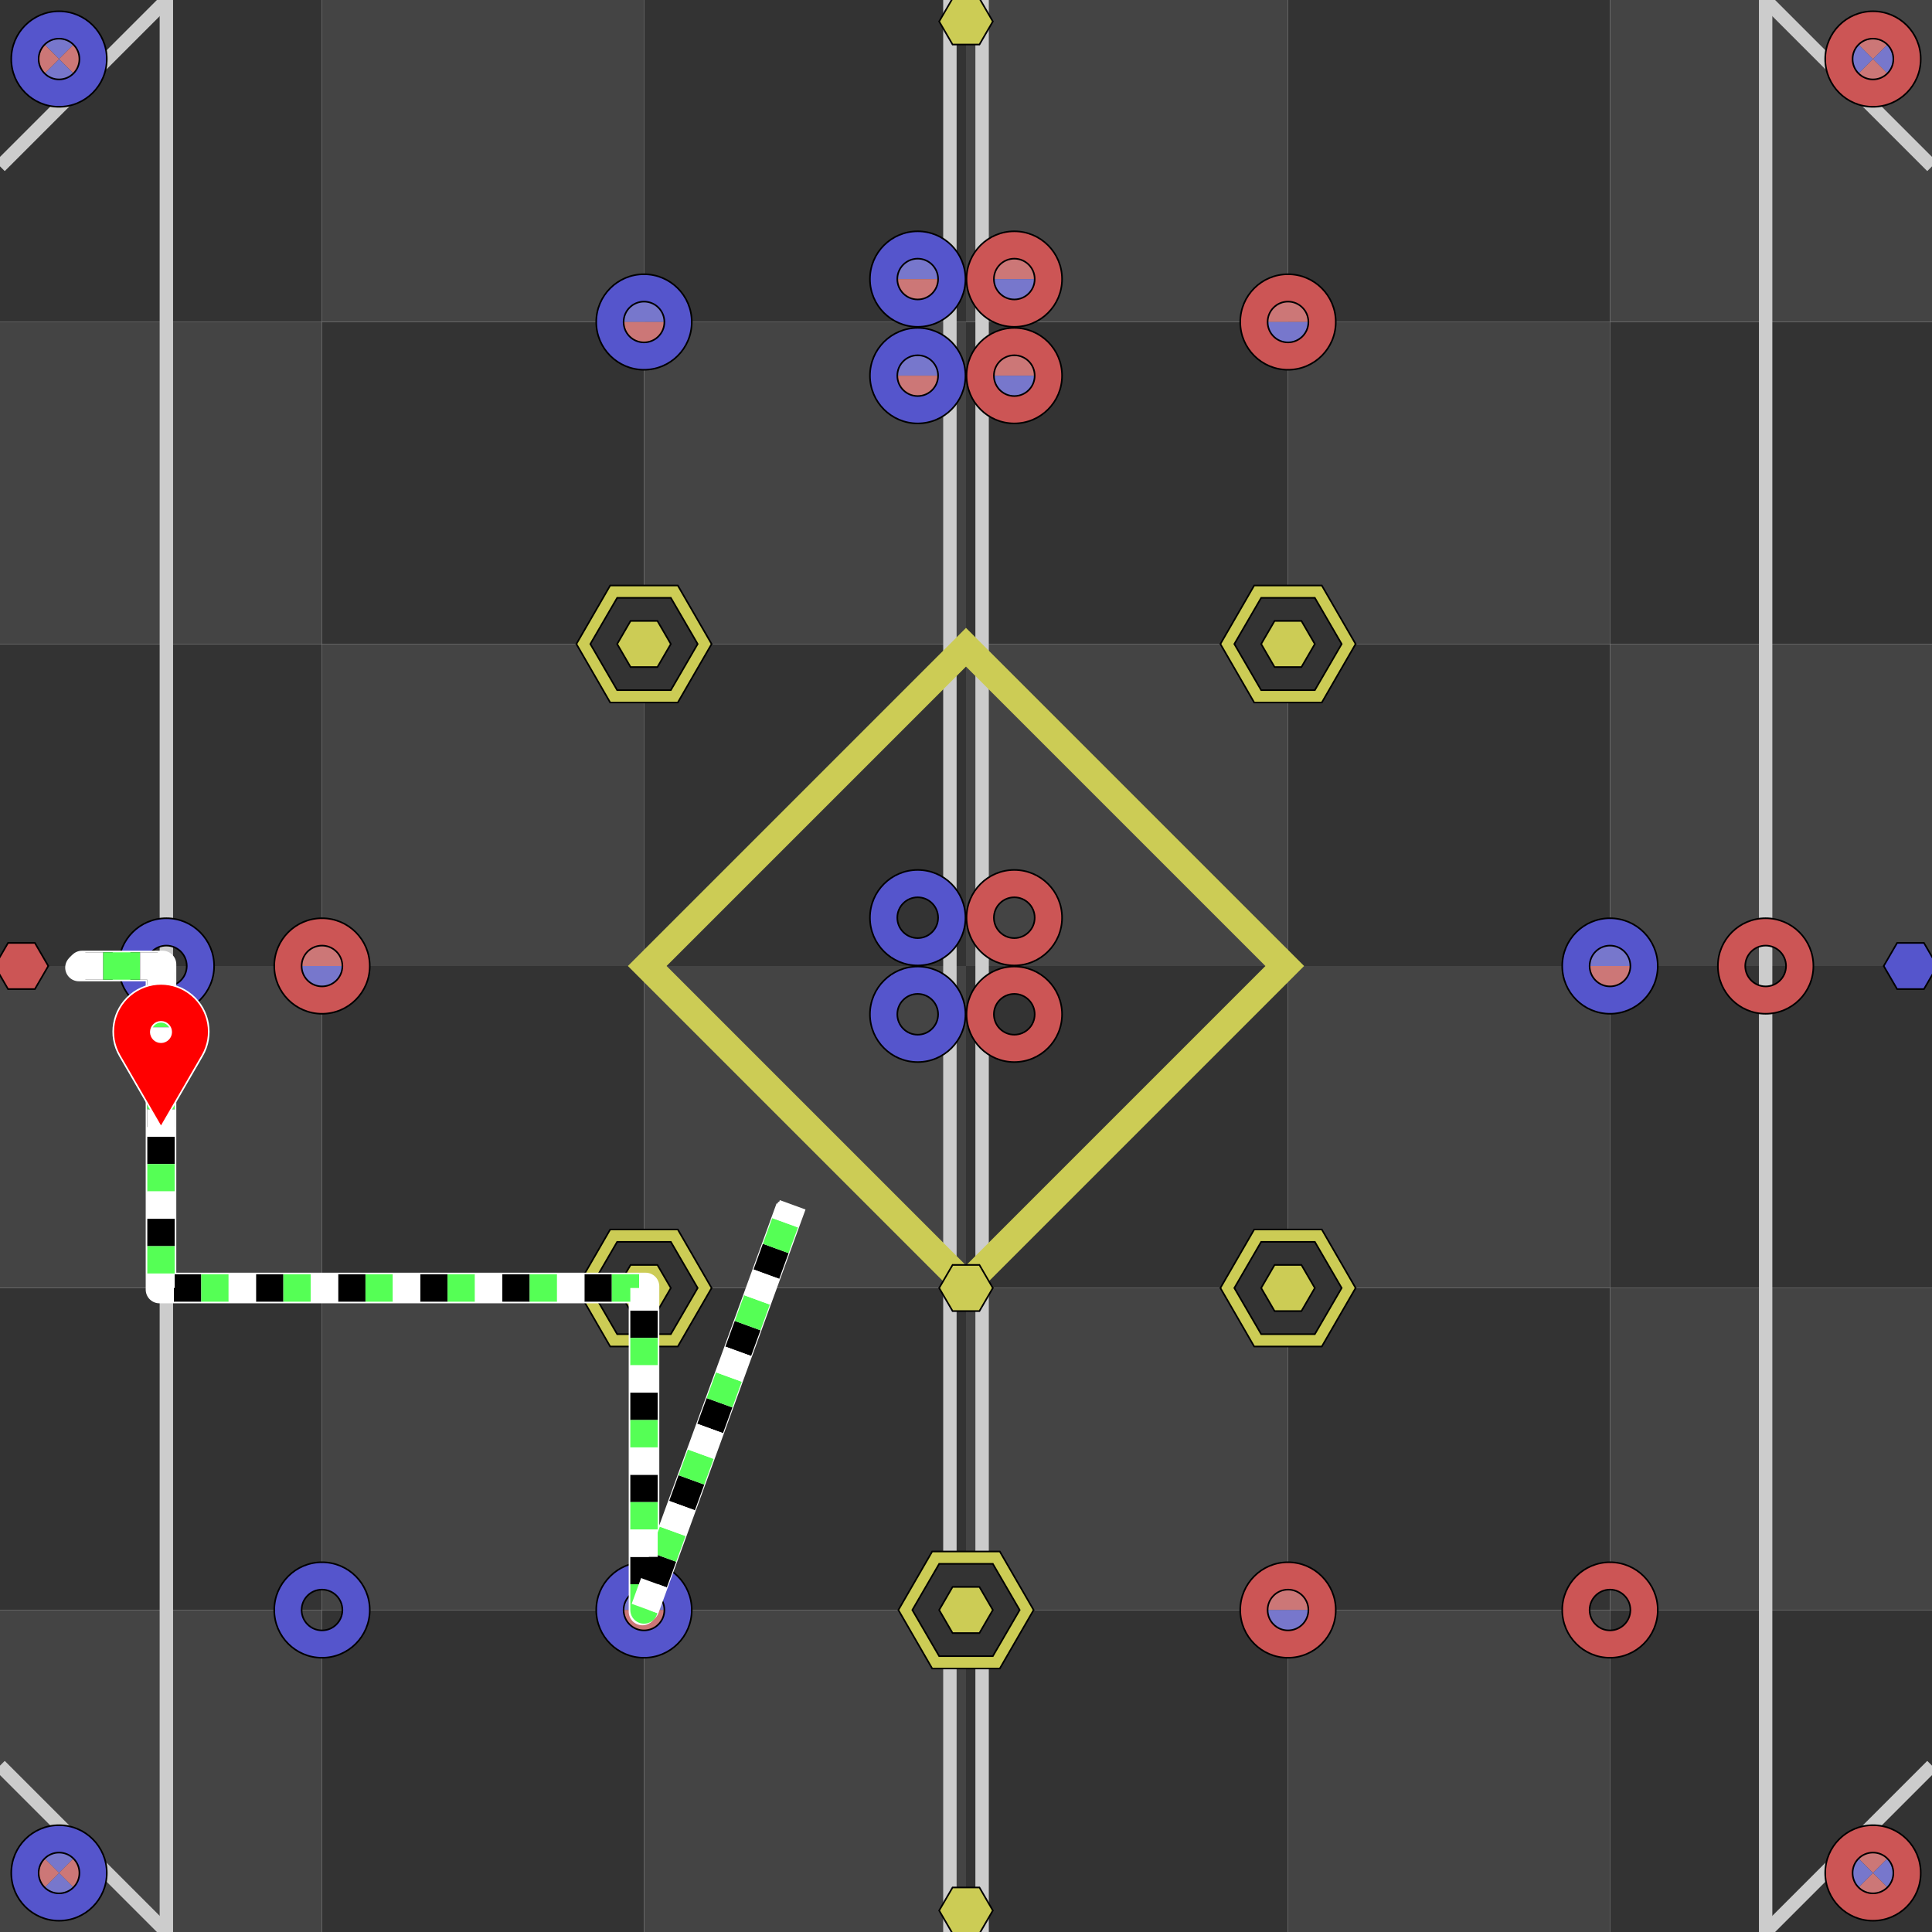
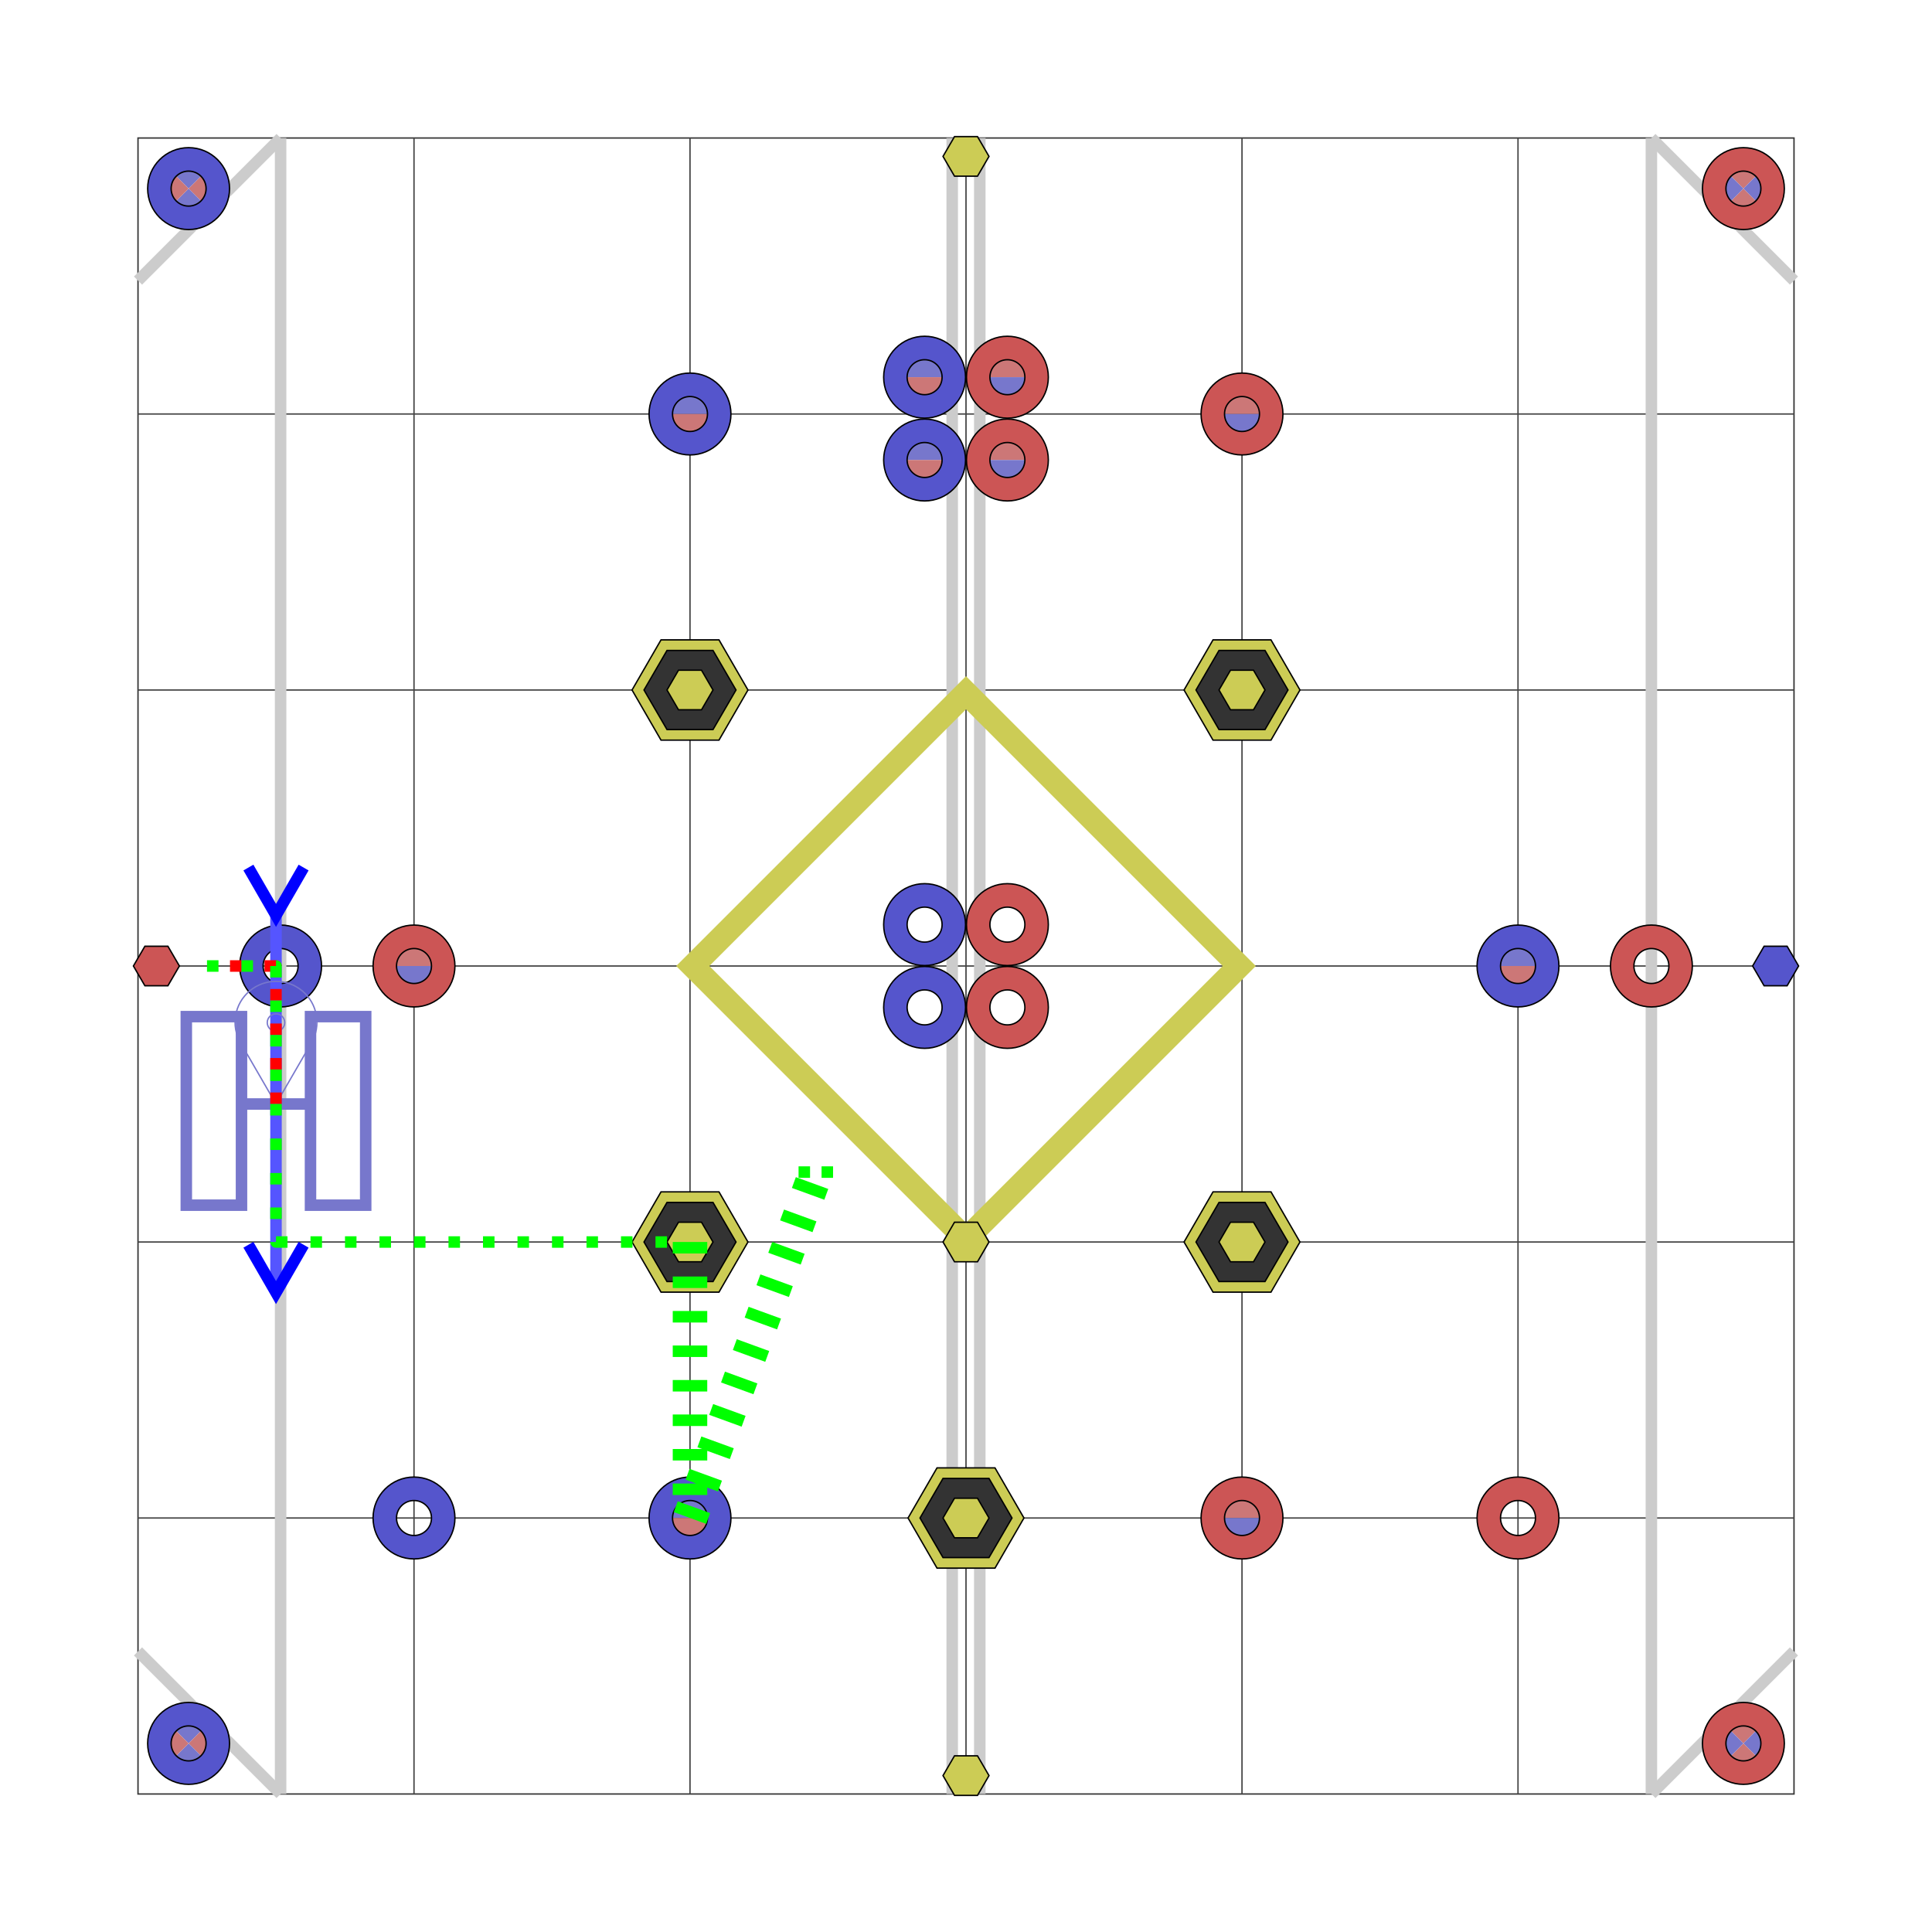
- <svg xmlns="http://www.w3.org/2000/svg" version="1.1" width="600" height="600" viewBox="-1800 -1800 3600 3600">
+ <svg xmlns="http://www.w3.org/2000/svg" version="1.1" width="600" height="600" viewBox="-2100 -2100 4200 4200">
  <g transform="scale(1, -1)">
-     <rect x="-1800" y="-1800" width="600" height="600" fill="#444444" />
-     <rect x="-1800" y="-1200" width="600" height="600" fill="#333333" />
-     <rect x="-1800" y="-600" width="600" height="600" fill="#444444" />
-     <rect x="-1800" y="0" width="600" height="600" fill="#333333" />
-     <rect x="-1800" y="600" width="600" height="600" fill="#444444" />
-     <rect x="-1800" y="1200" width="600" height="600" fill="#333333" />
-     <rect x="-1200" y="-1800" width="600" height="600" fill="#333333" />
-     <rect x="-1200" y="-1200" width="600" height="600" fill="#444444" />
-     <rect x="-1200" y="-600" width="600" height="600" fill="#333333" />
-     <rect x="-1200" y="0" width="600" height="600" fill="#444444" />
-     <rect x="-1200" y="600" width="600" height="600" fill="#333333" />
-     <rect x="-1200" y="1200" width="600" height="600" fill="#444444" />
-     <rect x="-600" y="-1800" width="600" height="600" fill="#444444" />
-     <rect x="-600" y="-1200" width="600" height="600" fill="#333333" />
-     <rect x="-600" y="-600" width="600" height="600" fill="#444444" />
-     <rect x="-600" y="0" width="600" height="600" fill="#333333" />
-     <rect x="-600" y="600" width="600" height="600" fill="#444444" />
-     <rect x="-600" y="1200" width="600" height="600" fill="#333333" />
-     <rect x="0" y="-1800" width="600" height="600" fill="#333333" />
-     <rect x="0" y="-1200" width="600" height="600" fill="#444444" />
-     <rect x="0" y="-600" width="600" height="600" fill="#333333" />
-     <rect x="0" y="0" width="600" height="600" fill="#444444" />
-     <rect x="0" y="600" width="600" height="600" fill="#333333" />
-     <rect x="0" y="1200" width="600" height="600" fill="#444444" />
-     <rect x="600" y="-1800" width="600" height="600" fill="#444444" />
-     <rect x="600" y="-1200" width="600" height="600" fill="#333333" />
-     <rect x="600" y="-600" width="600" height="600" fill="#444444" />
-     <rect x="600" y="0" width="600" height="600" fill="#333333" />
-     <rect x="600" y="600" width="600" height="600" fill="#444444" />
-     <rect x="600" y="1200" width="600" height="600" fill="#333333" />
-     <rect x="1200" y="-1800" width="600" height="600" fill="#333333" />
-     <rect x="1200" y="-1200" width="600" height="600" fill="#444444" />
-     <rect x="1200" y="-600" width="600" height="600" fill="#333333" />
-     <rect x="1200" y="0" width="600" height="600" fill="#444444" />
-     <rect x="1200" y="600" width="600" height="600" fill="#333333" />
-     <rect x="1200" y="1200" width="600" height="600" fill="#444444" />
+     <rect x="-2100" y="-2100" width="4200" height="4200" fill="#ffffff" />
+     <rect x="-1800" y="-1800" width="3600" height="3600" fill="none" stroke="#333333" stroke-width="3" />
+     <line x1="-1800" y1="-1200" x2="1800" y2="-1200" stroke="#444444" stroke-width="3" />
+     <line x1="-1800" y1="-600" x2="1800" y2="-600" stroke="#444444" stroke-width="3" />
+     <line x1="-1800" y1="0" x2="1800" y2="0" stroke="#444444" stroke-width="3" />
+     <line x1="-1800" y1="600" x2="1800" y2="600" stroke="#444444" stroke-width="3" />
+     <line x1="-1800" y1="1200" x2="1800" y2="1200" stroke="#444444" stroke-width="3" />
+     <line x1="-1200" y1="-1800" x2="-1200" y2="1800" stroke="#444444" stroke-width="3" />
+     <line x1="-600" y1="-1800" x2="-600" y2="1800" stroke="#444444" stroke-width="3" />
+     <line x1="0" y1="-1800" x2="0" y2="1800" stroke="#444444" stroke-width="3" />
+     <line x1="600" y1="-1800" x2="600" y2="1800" stroke="#444444" stroke-width="3" />
+     <line x1="1200" y1="-1800" x2="1200" y2="1800" stroke="#444444" stroke-width="3" />
    <line x1="-1490" y1="-1800" x2="-1490" y2="1800" stroke="#cccccc" stroke-width="25" />
    <line x1="-30" y1="-1800" x2="-30" y2="1800" stroke="#cccccc" stroke-width="25" />
    <line x1="30" y1="-1800" x2="30" y2="1800" stroke="#cccccc" stroke-width="25" />
    <line x1="1490" y1="-1800" x2="1490" y2="1800" stroke="#cccccc" stroke-width="25" />
    <line x1="-1800" y1="-1490" x2="-1490" y2="-1800" stroke="#cccccc" stroke-width="25" />
    <line x1="1800" y1="-1490" x2="1490" y2="-1800" stroke="#cccccc" stroke-width="25" />
    <line x1="-1800" y1="1490" x2="-1490" y2="1800" stroke="#cccccc" stroke-width="25" />
    <line x1="1800" y1="1490" x2="1490" y2="1800" stroke="#cccccc" stroke-width="25" />
    <rect x="-420" y="-420" width="840" height="840" transform="rotate(45)" stroke="#cccc55" fill="none" stroke-width="51" />
    <polygon points="-1710,0 -1735,43 -1785,43 -1810,0 -1785,-43 -1735,-43" fill="#cc5555" stroke="#000000" stroke-width="3" />
    <polygon points="1810,0 1785,43 1735,43 1710,0 1735,-43 1785,-43" fill="#5555cc" stroke="#000000" stroke-width="3" />
    <polygon points="50,1760 25,1803 -25,1803 -50,1760 -25,1717 25,1717" fill="#cccc55" stroke="#000000" stroke-width="3" />
    <polygon points="50,-600 25,-557 -25,-557 -50,-600 -25,-643 25,-643" fill="#cccc55" stroke="#000000" stroke-width="3" />
    <polygon points="50,-1760 25,-1717 -25,-1717 -50,-1760 -25,-1803 25,-1803" fill="#cccc55" stroke="#000000" stroke-width="3" />
    <polygon points="-474,600 -537,709 -663,709 -726,600 -663,491 -537,491" fill="#cccc55" stroke="#000000" stroke-width="3" />
    <polygon points="-500,600 -550,686 -650,686 -700,600 -650,514 -550,514" fill="#333333" stroke="#000000" stroke-width="3" />
    <polygon points="-550,600 -575,643 -625,643 -650,600 -625,557 -575,557" fill="#cccc55" stroke="#000000" stroke-width="3" />
    <polygon points="726,600 663,709 537,709 474,600 537,491 663,491" fill="#cccc55" stroke="#000000" stroke-width="3" />
    <polygon points="700,600 650,686 550,686 500,600 550,514 650,514" fill="#333333" stroke="#000000" stroke-width="3" />
    <polygon points="650,600 625,643 575,643 550,600 575,557 625,557" fill="#cccc55" stroke="#000000" stroke-width="3" />
    <polygon points="-474,-600 -537,-491 -663,-491 -726,-600 -663,-709 -537,-709" fill="#cccc55" stroke="#000000" stroke-width="3" />
    <polygon points="-500,-600 -550,-514 -650,-514 -700,-600 -650,-686 -550,-686" fill="#333333" stroke="#000000" stroke-width="3" />
    <polygon points="-550,-600 -575,-557 -625,-557 -650,-600 -625,-643 -575,-643" fill="#cccc55" stroke="#000000" stroke-width="3" />
    <polygon points="726,-600 663,-491 537,-491 474,-600 537,-709 663,-709" fill="#cccc55" stroke="#000000" stroke-width="3" />
    <polygon points="700,-600 650,-514 550,-514 500,-600 550,-686 650,-686" fill="#333333" stroke="#000000" stroke-width="3" />
    <polygon points="650,-600 625,-557 575,-557 550,-600 575,-643 625,-643" fill="#cccc55" stroke="#000000" stroke-width="3" />
    <polygon points="126,-1200 63,-1091 -63,-1091 -126,-1200 -63,-1309 63,-1309" fill="#cccc55" stroke="#000000" stroke-width="3" />
    <polygon points="100,-1200 50,-1114 -50,-1114 -100,-1200 -50,-1286 50,-1286" fill="#333333" stroke="#000000" stroke-width="3" />
    <polygon points="50,-1200 25,-1157 -25,-1157 -50,-1200 -25,-1243 25,-1243" fill="#cccc55" stroke="#000000" stroke-width="3" />
    <path d="M 1690,1690 l -63,63 a 89,89 0 0,0 126,0 z" fill="#cc7777" />
    <path d="M 1690,1690 l 63,63 a 89,89 0 0,0 0,-126 z" fill="#7777cc" />
    <path d="M 1690,1690 l 63,-63 a 89,89 0 0,0 -126,0 z" fill="#cc7777" />
    <path d="M 1690,1690 l -63,-63 a 89,89 0 0,0 0,126 z" fill="#7777cc" />
    <path d="M 1601,1690 a 89 89 0 0 0 178 0 a 89 89 0 0 0 -178 0 z m 51 0 a 38 38 0 0 0 76 0 a 38 38 0 0 0 -76 0 z" fill="#cc5555" stroke="#000000" stroke-width="3" fill-rule="evenodd" />
    <path d="M 1690,-1690 l -63,63 a 89,89 0 0,0 126,0 z" fill="#cc7777" />
    <path d="M 1690,-1690 l 63,63 a 89,89 0 0,0 0,-126 z" fill="#7777cc" />
    <path d="M 1690,-1690 l 63,-63 a 89,89 0 0,0 -126,0 z" fill="#cc7777" />
    <path d="M 1690,-1690 l -63,-63 a 89,89 0 0,0 0,126 z" fill="#7777cc" />
    <path d="M 1601,-1690 a 89 89 0 0 0 178 0 a 89 89 0 0 0 -178 0 z m 51 0 a 38 38 0 0 0 76 0 a 38 38 0 0 0 -76 0 z" fill="#cc5555" stroke="#000000" stroke-width="3" fill-rule="evenodd" />
    <path d="M -1690,1690 l -63,63 a 89,89 0 0,0 126,0 z" fill="#7777cc" />
    <path d="M -1690,1690 l 63,63 a 89,89 0 0,0 0,-126 z" fill="#cc7777" />
    <path d="M -1690,1690 l 63,-63 a 89,89 0 0,0 -126,0 z" fill="#7777cc" />
    <path d="M -1690,1690 l -63,-63 a 89,89 0 0,0 0,126 z" fill="#cc7777" />
    <path d="M -1779,1690 a 89 89 0 0 0 178 0 a 89 89 0 0 0 -178 0 z m 51 0 a 38 38 0 0 0 76 0 a 38 38 0 0 0 -76 0 z" fill="#5555cc" stroke="#000000" stroke-width="3" fill-rule="evenodd" />
    <path d="M -1690,-1690 l -63,63 a 89,89 0 0,0 126,0 z" fill="#7777cc" />
    <path d="M -1690,-1690 l 63,63 a 89,89 0 0,0 0,-126 z" fill="#cc7777" />
    <path d="M -1690,-1690 l 63,-63 a 89,89 0 0,0 -126,0 z" fill="#7777cc" />
    <path d="M -1690,-1690 l -63,-63 a 89,89 0 0,0 0,126 z" fill="#cc7777" />
    <path d="M -1779,-1690 a 89 89 0 0 0 178 0 a 89 89 0 0 0 -178 0 z m 51 0 a 38 38 0 0 0 76 0 a 38 38 0 0 0 -76 0 z" fill="#5555cc" stroke="#000000" stroke-width="3" fill-rule="evenodd" />
    <path d="M 1,1280 a 89,89 0 1,0 178,0" fill="#cc7777" />
    <path d="M 1,1280 a 89,89 0 1,1 178,0" fill="#7777cc" />
    <path d="M 1,1280 a 89 89 0 0 0 178 0 a 89 89 0 0 0 -178 0 z m 51 0 a 38 38 0 0 0 76 0 a 38 38 0 0 0 -76 0 z" fill="#cc5555" stroke="#000000" stroke-width="3" fill-rule="evenodd" />
    <path d="M 511,1200 a 89,89 0 1,0 178,0" fill="#cc7777" />
    <path d="M 511,1200 a 89,89 0 1,1 178,0" fill="#7777cc" />
    <path d="M 511,1200 a 89 89 0 0 0 178 0 a 89 89 0 0 0 -178 0 z m 51 0 a 38 38 0 0 0 76 0 a 38 38 0 0 0 -76 0 z" fill="#cc5555" stroke="#000000" stroke-width="3" fill-rule="evenodd" />
    <path d="M 1,1100 a 89,89 0 1,0 178,0" fill="#cc7777" />
    <path d="M 1,1100 a 89,89 0 1,1 178,0" fill="#7777cc" />
    <path d="M 1,1100 a 89 89 0 0 0 178 0 a 89 89 0 0 0 -178 0 z m 51 0 a 38 38 0 0 0 76 0 a 38 38 0 0 0 -76 0 z" fill="#cc5555" stroke="#000000" stroke-width="3" fill-rule="evenodd" />
    <path d="M -1289,0 a 89,89 0 1,0 178,0" fill="#cc7777" />
    <path d="M -1289,0 a 89,89 0 1,1 178,0" fill="#7777cc" />
    <path d="M -1289,0 a 89 89 0 0 0 178 0 a 89 89 0 0 0 -178 0 z m 51 0 a 38 38 0 0 0 76 0 a 38 38 0 0 0 -76 0 z" fill="#cc5555" stroke="#000000" stroke-width="3" fill-rule="evenodd" />
    <path d="M 511,-1200 a 89,89 0 1,0 178,0" fill="#cc7777" />
    <path d="M 511,-1200 a 89,89 0 1,1 178,0" fill="#7777cc" />
    <path d="M 511,-1200 a 89 89 0 0 0 178 0 a 89 89 0 0 0 -178 0 z m 51 0 a 38 38 0 0 0 76 0 a 38 38 0 0 0 -76 0 z" fill="#cc5555" stroke="#000000" stroke-width="3" fill-rule="evenodd" />
    <path d="M -179,1280 a 89,89 0 1,0 178,0" fill="#7777cc" />
    <path d="M -179,1280 a 89,89 0 1,1 178,0" fill="#cc7777" />
    <path d="M -179,1280 a 89 89 0 0 0 178 0 a 89 89 0 0 0 -178 0 z m 51 0 a 38 38 0 0 0 76 0 a 38 38 0 0 0 -76 0 z" fill="#5555cc" stroke="#000000" stroke-width="3" fill-rule="evenodd" />
    <path d="M -689,1200 a 89,89 0 1,0 178,0" fill="#7777cc" />
    <path d="M -689,1200 a 89,89 0 1,1 178,0" fill="#cc7777" />
    <path d="M -689,1200 a 89 89 0 0 0 178 0 a 89 89 0 0 0 -178 0 z m 51 0 a 38 38 0 0 0 76 0 a 38 38 0 0 0 -76 0 z" fill="#5555cc" stroke="#000000" stroke-width="3" fill-rule="evenodd" />
    <path d="M -179,1100 a 89,89 0 1,0 178,0" fill="#7777cc" />
    <path d="M -179,1100 a 89,89 0 1,1 178,0" fill="#cc7777" />
    <path d="M -179,1100 a 89 89 0 0 0 178 0 a 89 89 0 0 0 -178 0 z m 51 0 a 38 38 0 0 0 76 0 a 38 38 0 0 0 -76 0 z" fill="#5555cc" stroke="#000000" stroke-width="3" fill-rule="evenodd" />
    <path d="M 1111,0 a 89,89 0 1,0 178,0" fill="#7777cc" />
    <path d="M 1111,0 a 89,89 0 1,1 178,0" fill="#cc7777" />
    <path d="M 1111,0 a 89 89 0 0 0 178 0 a 89 89 0 0 0 -178 0 z m 51 0 a 38 38 0 0 0 76 0 a 38 38 0 0 0 -76 0 z" fill="#5555cc" stroke="#000000" stroke-width="3" fill-rule="evenodd" />
    <path d="M -689,-1200 a 89,89 0 1,0 178,0" fill="#7777cc" />
    <path d="M -689,-1200 a 89,89 0 1,1 178,0" fill="#cc7777" />
    <path d="M -689,-1200 a 89 89 0 0 0 178 0 a 89 89 0 0 0 -178 0 z m 51 0 a 38 38 0 0 0 76 0 a 38 38 0 0 0 -76 0 z" fill="#5555cc" stroke="#000000" stroke-width="3" fill-rule="evenodd" />
    <path d="M 1,90 a 89 89 0 0 0 178 0 a 89 89 0 0 0 -178 0 z m 51 0 a 38 38 0 0 0 76 0 a 38 38 0 0 0 -76 0 z" fill="#cc5555" stroke="#000000" stroke-width="3" fill-rule="evenodd" />
    <path d="M 1401,0 a 89 89 0 0 0 178 0 a 89 89 0 0 0 -178 0 z m 51 0 a 38 38 0 0 0 76 0 a 38 38 0 0 0 -76 0 z" fill="#cc5555" stroke="#000000" stroke-width="3" fill-rule="evenodd" />
    <path d="M 1,-90 a 89 89 0 0 0 178 0 a 89 89 0 0 0 -178 0 z m 51 0 a 38 38 0 0 0 76 0 a 38 38 0 0 0 -76 0 z" fill="#cc5555" stroke="#000000" stroke-width="3" fill-rule="evenodd" />
    <path d="M 1111,-1200 a 89 89 0 0 0 178 0 a 89 89 0 0 0 -178 0 z m 51 0 a 38 38 0 0 0 76 0 a 38 38 0 0 0 -76 0 z" fill="#cc5555" stroke="#000000" stroke-width="3" fill-rule="evenodd" />
    <path d="M -179,90 a 89 89 0 0 0 178 0 a 89 89 0 0 0 -178 0 z m 51 0 a 38 38 0 0 0 76 0 a 38 38 0 0 0 -76 0 z" fill="#5555cc" stroke="#000000" stroke-width="3" fill-rule="evenodd" />
    <path d="M -1579,0 a 89 89 0 0 0 178 0 a 89 89 0 0 0 -178 0 z m 51 0 a 38 38 0 0 0 76 0 a 38 38 0 0 0 -76 0 z" fill="#5555cc" stroke="#000000" stroke-width="3" fill-rule="evenodd" />
    <path d="M -179,-90 a 89 89 0 0 0 178 0 a 89 89 0 0 0 -178 0 z m 51 0 a 38 38 0 0 0 76 0 a 38 38 0 0 0 -76 0 z" fill="#5555cc" stroke="#000000" stroke-width="3" fill-rule="evenodd" />
    <path d="M -1289,-1200 a 89 89 0 0 0 178 0 a 89 89 0 0 0 -178 0 z m 51 0 a 38 38 0 0 0 76 0 a 38 38 0 0 0 -76 0 z" fill="#5555cc" stroke="#000000" stroke-width="3" fill-rule="evenodd" />
-     <polyline points="-1497,-297 -1497,3 -1647,3 -1497,3 -1497,-597 -597,-597 -597,-1197 -323,-445" fill="none" stroke="#ffffff" stroke-width="51" stroke-linejoin="round" />
-     <polyline points="-1503,-303 -1503,-3 -1653,-3 -1503,-3 -1503,-603 -603,-603 -603,-1203 -329,-451" fill="none" stroke="#ffffff" stroke-width="51" stroke-linejoin="round" />
-     <polyline points="-1500,-300 -1500,0 -1650,0 -1500,0 -1500,-600 -600,-600 -600,-1200 -326,-448" fill="none" stroke="#000000" stroke-width="51" stroke-dasharray="51,102" stroke-linejoin="round" />
-     <polyline points="-1500,-300 -1500,0 -1650,0 -1500,0 -1500,-600 -600,-600 -600,-1200 -326,-448" fill="none" stroke="#55ff55" stroke-width="51" stroke-dasharray="51,102" stroke-dashoffset="102" stroke-linejoin="round" />
-     <polyline points="-1500,-300 -1500,0 -1650,0 -1500,0 -1500,-600 -600,-600 -600,-1200 -326,-448" fill="none" stroke="#ffffff" stroke-width="51" stroke-dasharray="51,102" stroke-dashoffset="51" stroke-linejoin="round" />
-     <path d="M -1500,-300 l -77 133 a 89 89 0 1 0 154 0 z m -19 177 a 19 19 0 0 0 38 0 a 19 19 0 0 0 -38 0 z" fill="#ff0000" stroke="#ffffff" stroke-width="3" fill-rule="evenodd" />
+     <g transform="translate(-1500 -300)  rotate(-180)">
+       <rect x="-195" y="-190" width="120" height="410" fill="none" stroke="#7777cc" stroke-width="25" />
+       <rect x="75" y="-190" width="120" height="410" fill="none" stroke="#7777cc" stroke-width="25" />
+       <line x1="-75" y1="0" x2="75" y2="0" stroke="#7777cc" stroke-width="25" />
+       <line x1="0" y1="-410" x2="0" y2="410" stroke="#5555ff" stroke-width="25" />
+       <polyline points="-60,306 0,410 60,306" fill="none" stroke="#0000ff" stroke-width="25" />
+       <polyline points="-60,-514 0,-410 60,-514" fill="none" stroke="#0000ff" stroke-width="25" />
+     </g>
+     <path d="M -1500,-300 l -77 133 a 89 89 0 1 0 154 0 z m -19 177 a 19 19 0 0 0 38 0 a 19 19 0 0 0 -38 0 z" fill="none" stroke="#7777cc" stroke-width="3" fill-rule="evenodd" />
+     <polyline points="-1500,-300 -1500,0 -1650,0" fill="none" stroke="#ff0000" stroke-width="25" stroke-dasharray="25,50" stroke-linejoin="round" stroke-dashoffset="0">
+       <animate attributeName="stroke-dashoffset" values="75;0" dur="1000ms" repeatCount="indefinite" />
+     </polyline>
+     <polyline points="-1650,0 -1500,0 -1500,-600 -600,-600" fill="none" stroke="#00ff00" stroke-width="25" stroke-dasharray="25,50" stroke-linejoin="round" stroke-dashoffset="0">
+       <animate attributeName="stroke-dashoffset" values="75;0" dur="1000ms" repeatCount="indefinite" />
+     </polyline>
+     <polyline points="-600,-600 -600,-1200 -326,-448" fill="none" stroke="#00ff00" stroke-width="75" stroke-dasharray="25,50" stroke-linejoin="round" stroke-dashoffset="0">
+       <animate attributeName="stroke-dashoffset" values="75;0" dur="1000ms" repeatCount="indefinite" />
+     </polyline>
+     <line x1="-364" y1="-448" x2="-289" y2="-448" stroke="#00ff00" stroke-width="25" stroke-dasharray="25,25">
+       <animateTransform attributeName="transform" type="rotate" to="360 -326 -448" dur="2000ms" repeatCount="indefinite" from="0 -326 -448" />
+     </line>
  </g>
</svg>
